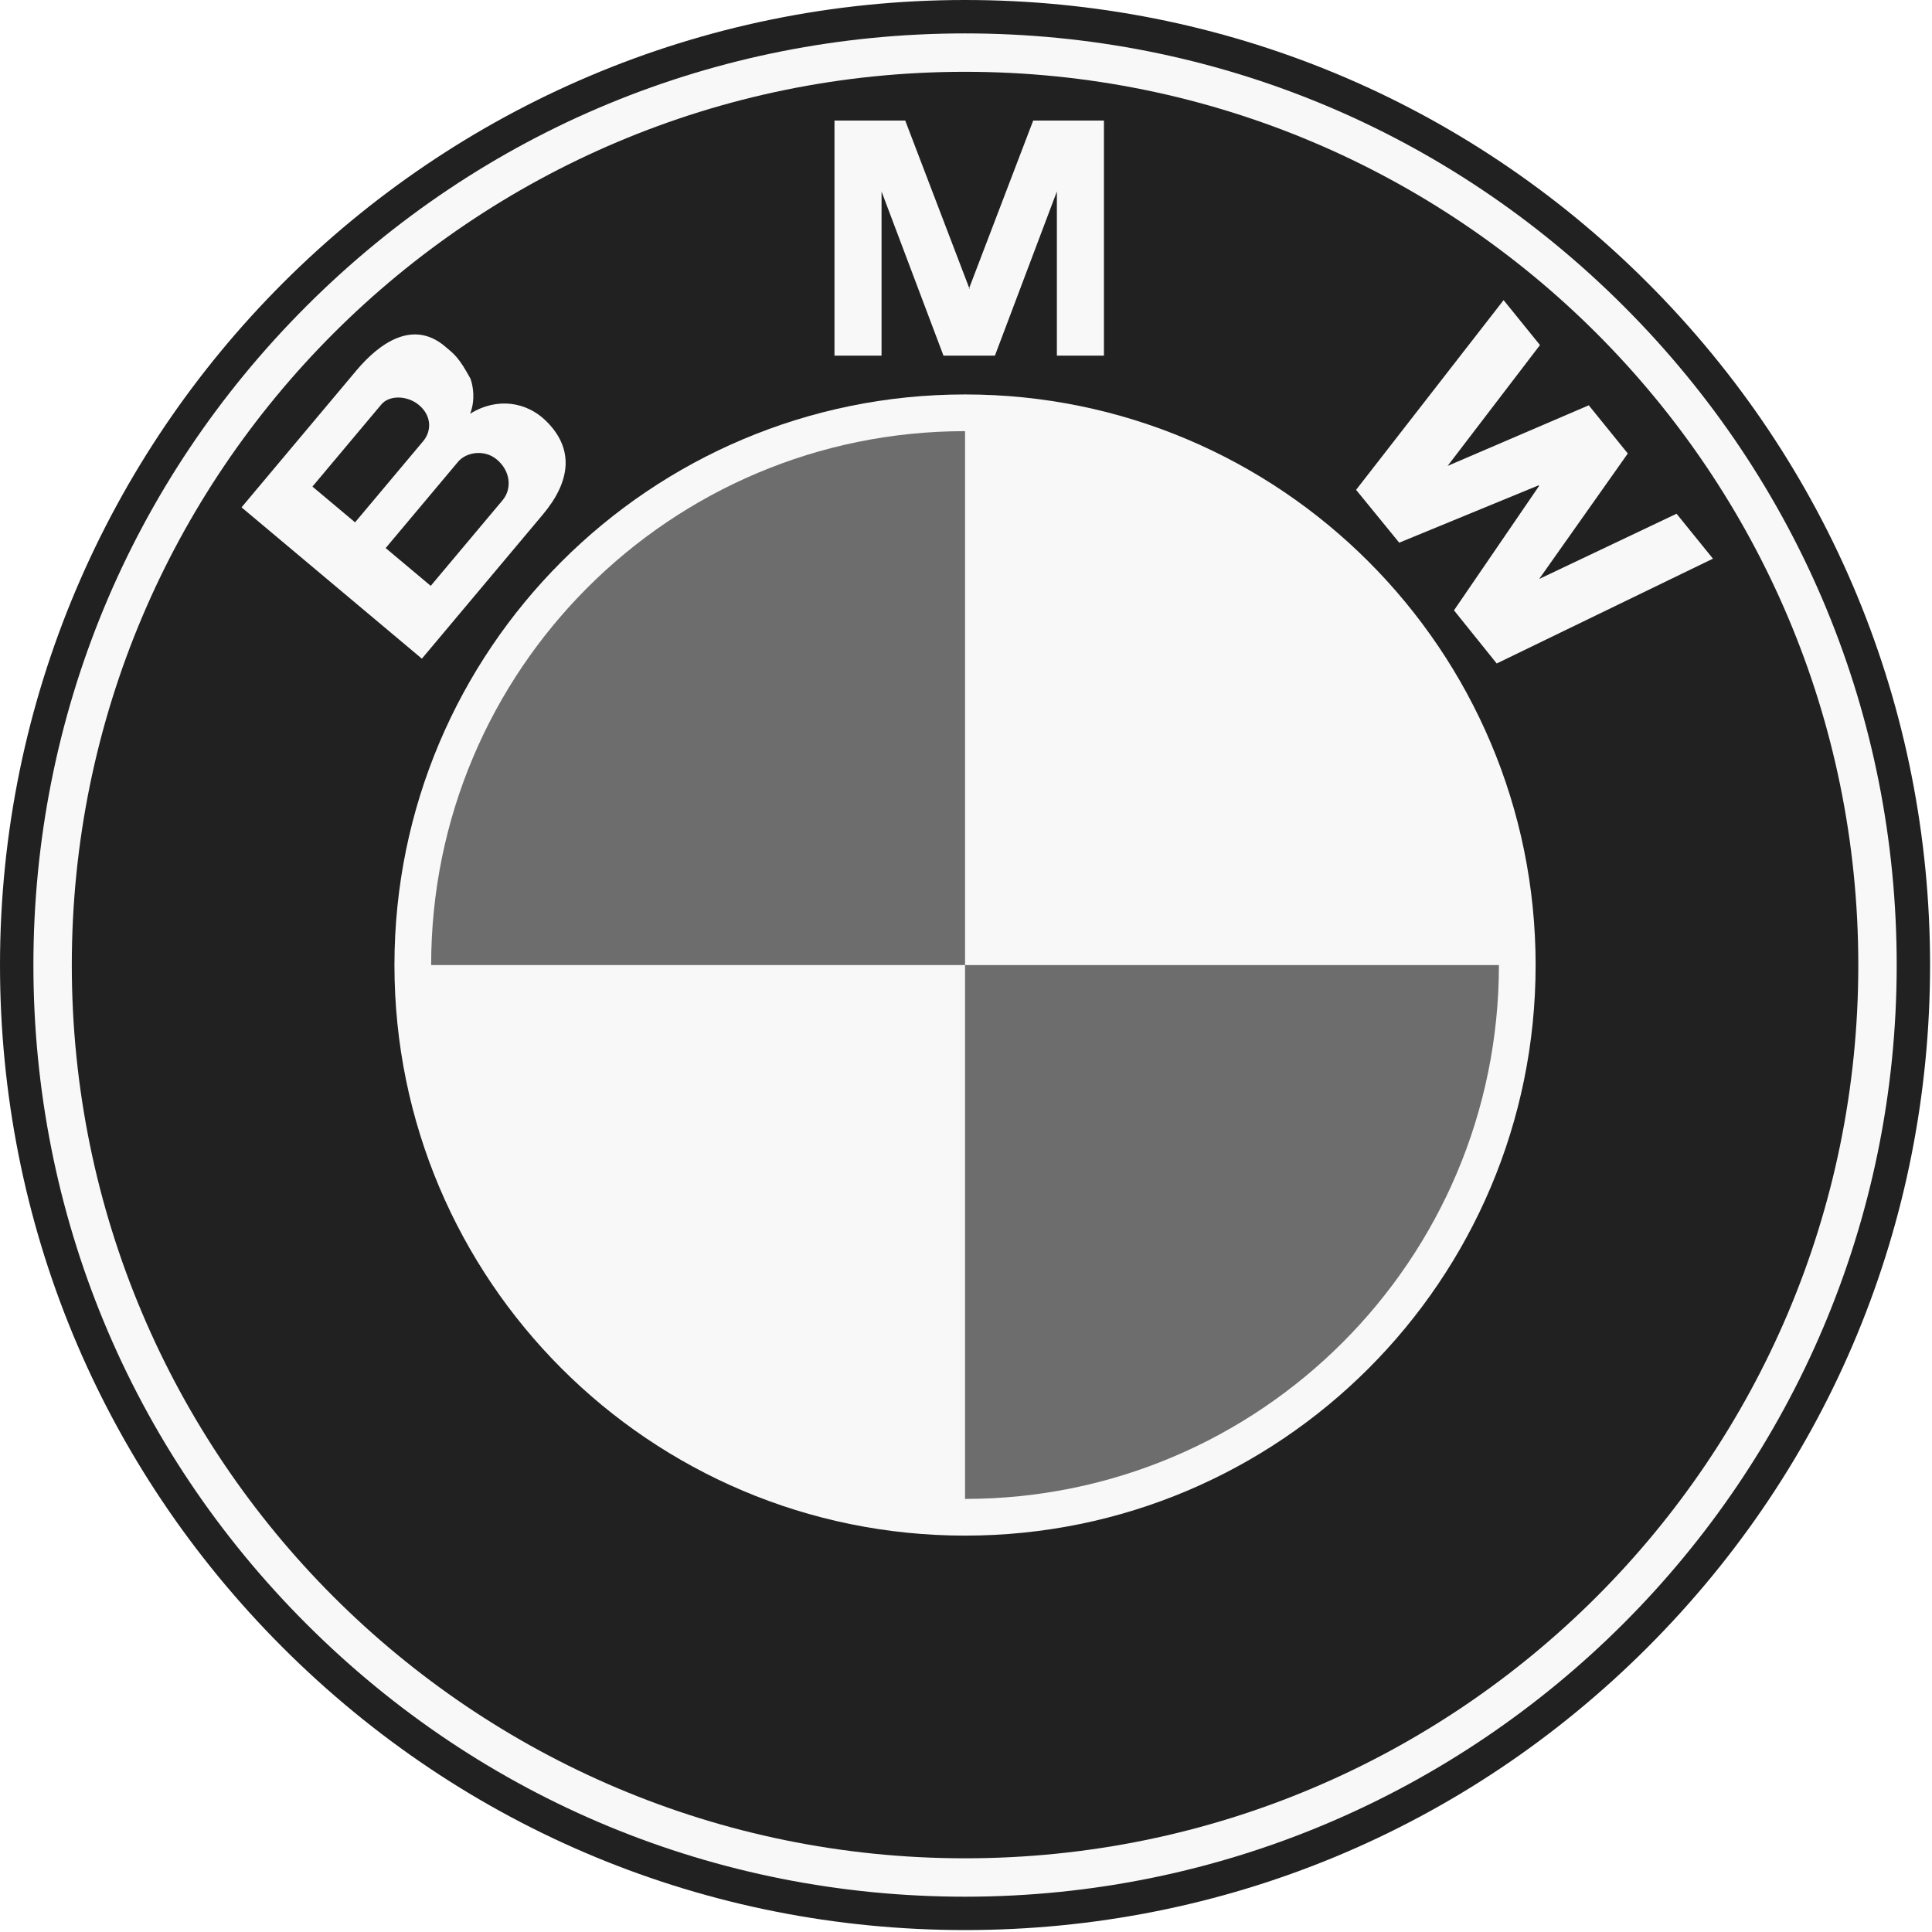
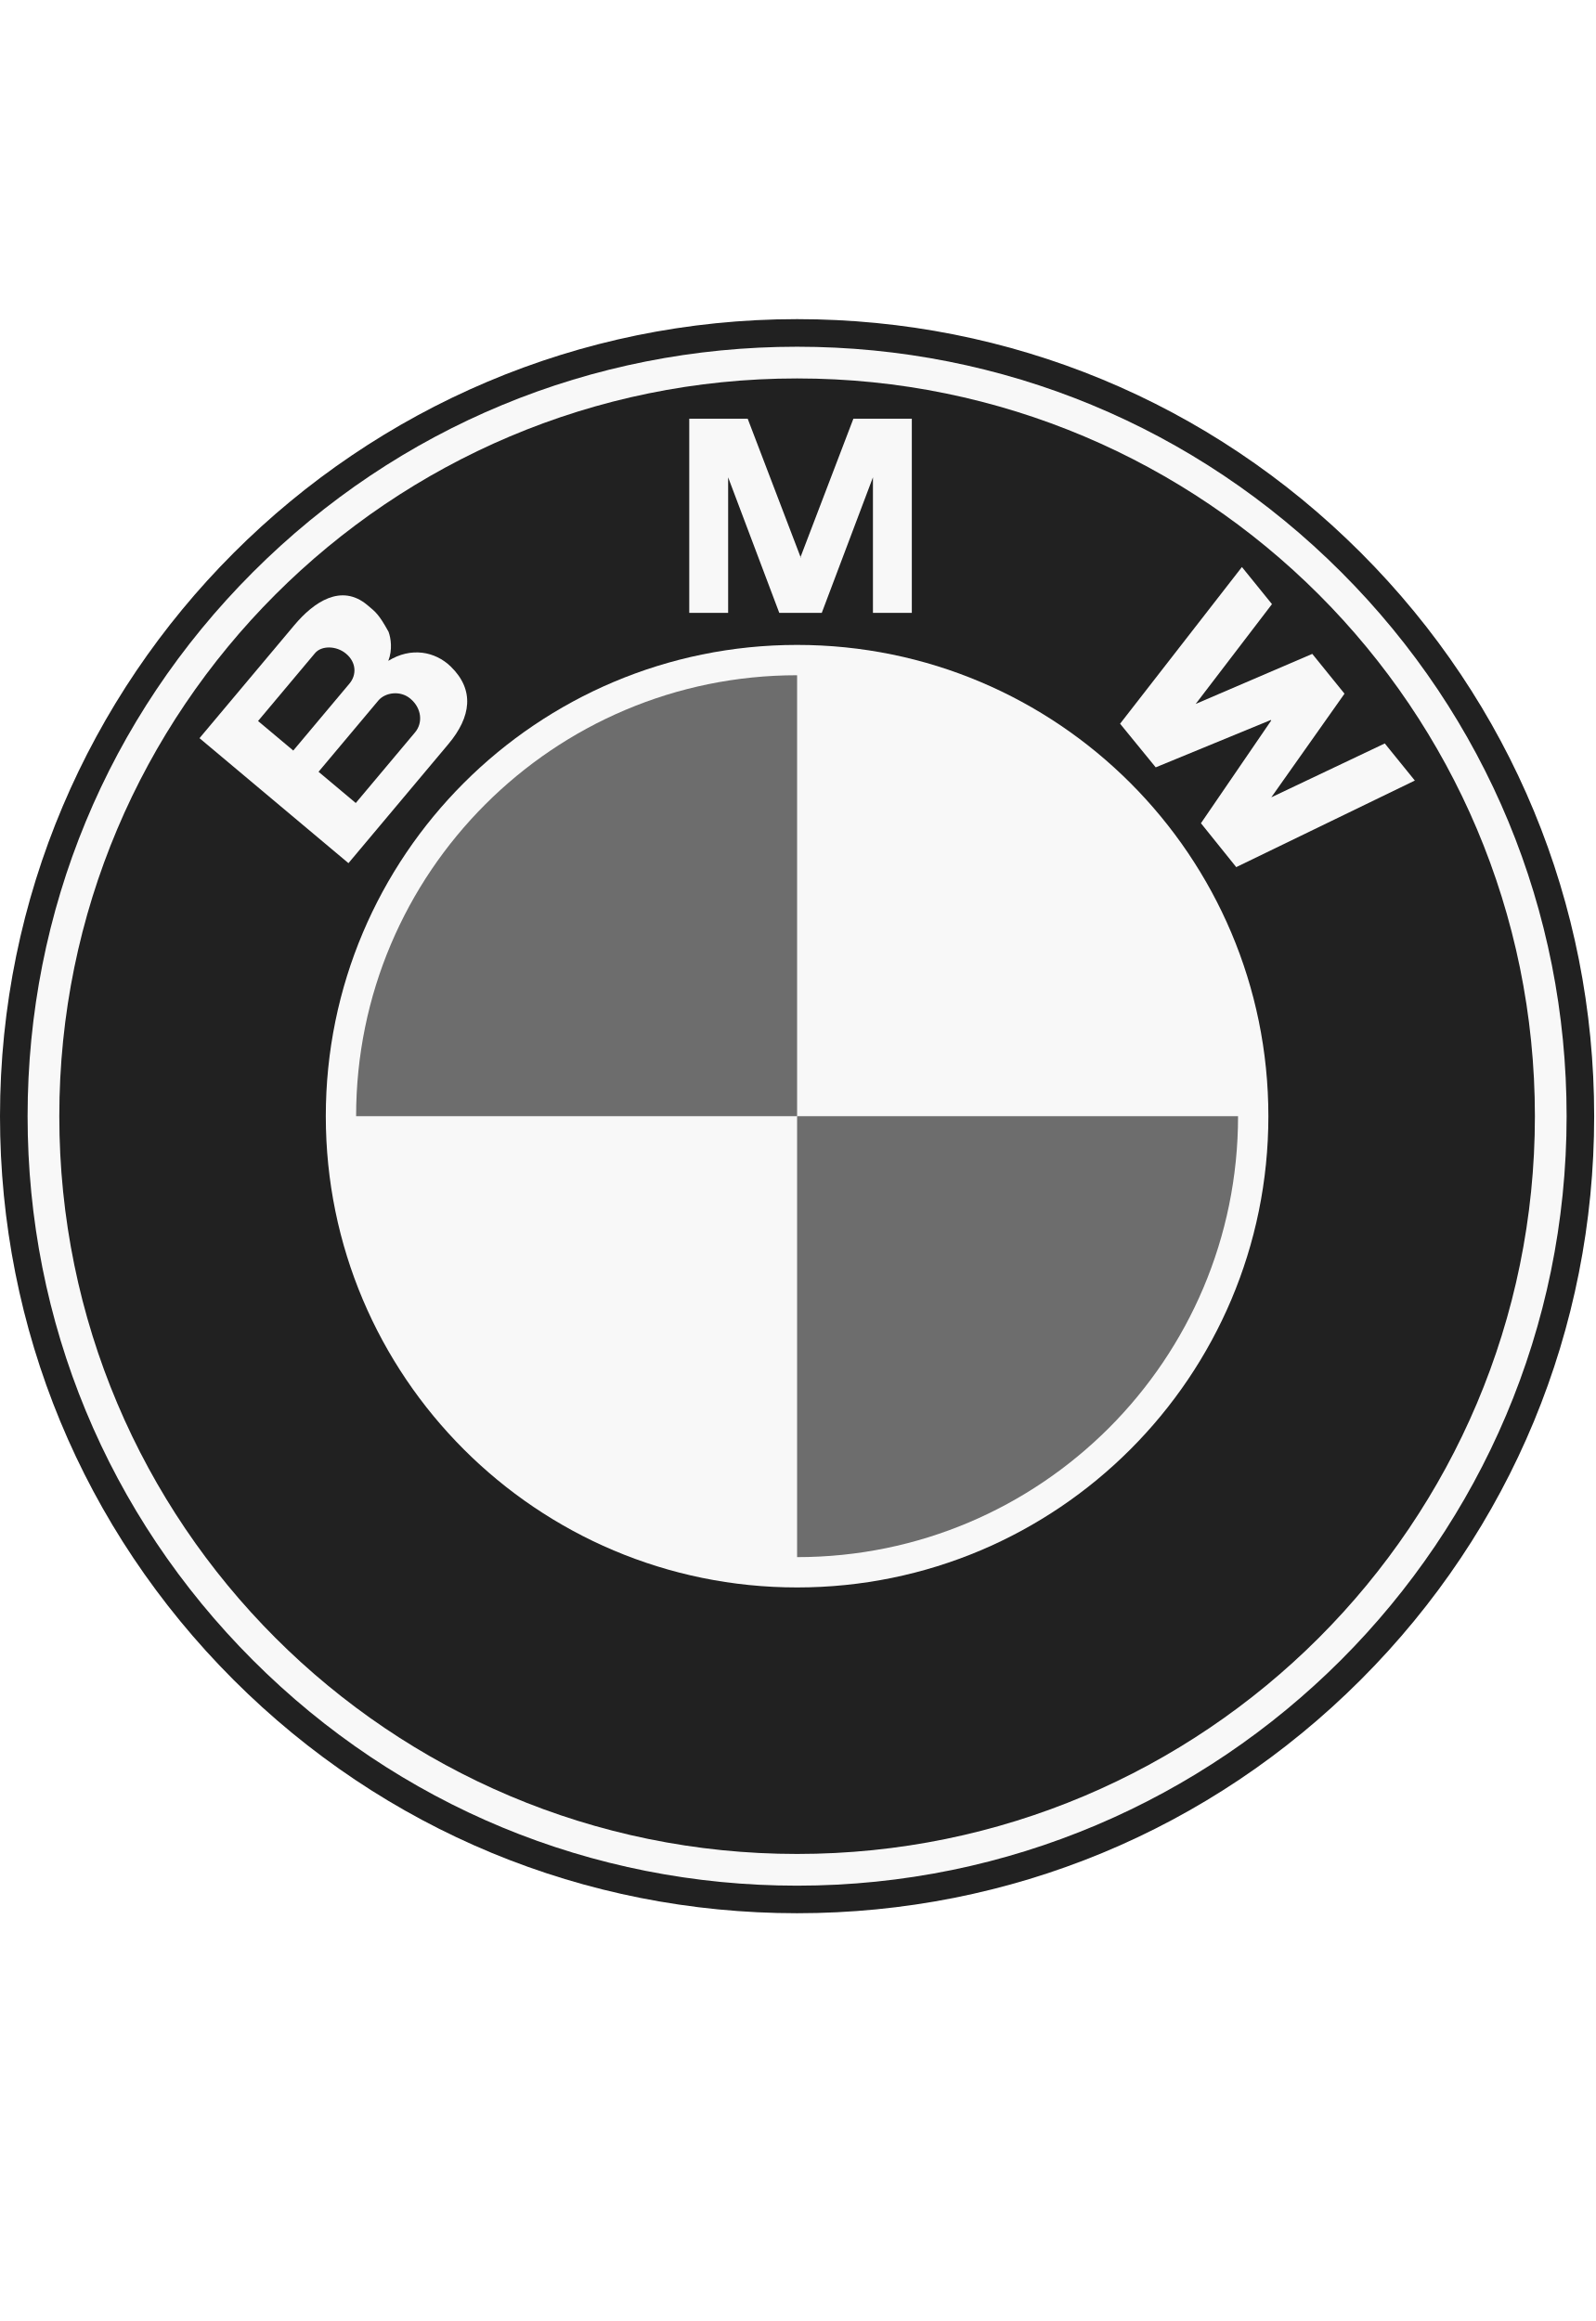
- <svg xmlns="http://www.w3.org/2000/svg" width="55px" height="55px" viewBox="0 0 55 55" version="1.1">
+ <svg xmlns="http://www.w3.org/2000/svg" width="55px" height="80px" viewBox="0 0 55 80" version="1.1">
  <defs />
-   <g id="Page-1" stroke="none" stroke-width="1" fill="none" fill-rule="evenodd">
-     <g id="Home_L_statement_v3_Proxima-Nova" transform="translate(-998, -2108)">
-       <g id="BMW-logo" transform="translate(998, 2097)">
-         <g>
-           <g id="Group-29-Copy" transform="translate(0, 11)">
-             <path d="M27.473,54.945 C34.811,54.945 41.71,52.088 46.899,46.899 C52.088,41.71 54.945,34.811 54.945,27.473 C54.945,20.135 52.088,13.236 46.899,8.047 C41.71,2.858 34.811,0 27.473,0 C12.324,0 5.51102203e-05,12.324 5.51102203e-05,27.473 C5.51102203e-05,34.811 2.858,41.71 8.047,46.899 C13.236,52.088 20.134,54.945 27.473,54.945" id="Fill-1" fill="#212121" />
-             <path d="M0.951,27.473 C0.951,20.388 3.709,13.728 8.719,8.719 C13.728,3.709 20.388,0.951 27.473,0.951 C34.557,0.951 41.217,3.709 46.226,8.719 C51.236,13.728 53.995,20.388 53.995,27.473 C53.995,42.097 42.097,53.995 27.473,53.995 C20.388,53.995 13.728,51.236 8.719,46.226 C3.709,41.217 0.951,34.557 0.951,27.473" id="Fill-3" fill="#F8F8F8" />
-             <path d="M27.473,2.044 C13.429,2.044 2.044,13.429 2.044,27.473 C2.044,41.516 13.429,52.902 27.473,52.902 C41.516,52.902 52.902,41.516 52.902,27.473 C52.902,13.429 41.516,2.044 27.473,2.044" id="Fill-5" fill="#212121" />
-             <path d="M27.473,43.716 C18.502,43.716 11.229,36.443 11.229,27.473 C11.229,18.502 18.502,11.229 27.473,11.229 C36.443,11.229 43.716,18.502 43.716,27.473 C43.716,36.443 36.443,43.716 27.473,43.716" id="Fill-7" fill="#F8F8F8" />
-             <path d="M12.274,27.473 L27.473,27.473 L27.473,12.274 C19.079,12.274 12.274,19.079 12.274,27.473" id="Fill-9" fill="#212121" opacity="0.645" />
-             <path d="M27.473,27.473 L27.473,42.671 C35.866,42.671 42.671,35.866 42.671,27.473 L27.473,27.473 Z" id="Fill-11" fill="#212121" opacity="0.645" />
-             <path d="M15.536,11.975 C14.997,11.451 14.165,11.294 13.384,11.778 C13.533,11.391 13.472,10.997 13.393,10.779 C13.056,10.165 12.939,10.088 12.661,9.855 C11.763,9.102 10.818,9.745 10.142,10.551 L6.876,14.443 L12.01,18.751 L15.454,14.647 C16.241,13.709 16.363,12.779 15.536,11.975" id="Fill-13" fill="#F8F8F8" />
-             <polygon id="Fill-15" fill="#F8F8F8" points="28.323 10.125 30.087 5.452 30.087 10.125 31.427 10.125 31.427 3.432 29.413 3.432 27.582 8.224 27.601 8.224 25.77 3.432 23.756 3.432 23.756 10.125 25.096 10.125 25.096 5.452 26.859 10.125" />
-             <polygon id="Fill-17" fill="#F8F8F8" points="46.34 12.91 43.817 16.482 47.728 14.625 48.764 15.904 42.608 18.888 41.392 17.375 43.814 13.834 43.799 13.817 39.833 15.449 38.605 13.945 42.804 8.544 43.84 9.823 41.211 13.263 45.229 11.538" />
-             <path d="M10.856,11.514 C11.083,11.243 11.597,11.254 11.927,11.531 C12.29,11.836 12.291,12.268 12.047,12.559 L10.108,14.87 L8.894,13.852 L10.856,11.514 Z" id="Fill-19" fill="#212121" />
-             <path d="M14.307,14.241 L12.262,16.678 L10.979,15.602 L13.041,13.145 C13.274,12.868 13.793,12.787 14.143,13.081 C14.539,13.413 14.578,13.917 14.307,14.241" id="Fill-21" fill="#212121" />
-           </g>
-           <rect id="Rectangle-Copy-9" fill="#D8D8D8" opacity="0" x="0" y="0" width="55" height="80" />
+   <g id="Symbols" stroke="none" stroke-width="1" fill="none" fill-rule="evenodd">
+     <g id="BMW-logo">
+       <g>
+         <g id="Group-29-Copy" transform="translate(0, 11)">
+           <path d="M27.473,54.945 C34.811,54.945 41.71,52.088 46.899,46.899 C52.088,41.71 54.945,34.811 54.945,27.473 C54.945,20.135 52.088,13.236 46.899,8.047 C41.71,2.858 34.811,0 27.473,0 C12.324,0 5.51102203e-05,12.324 5.51102203e-05,27.473 C5.51102203e-05,34.811 2.858,41.71 8.047,46.899 C13.236,52.088 20.134,54.945 27.473,54.945" id="Fill-1" fill="#212121" />
+           <path d="M0.951,27.473 C0.951,20.388 3.709,13.728 8.719,8.719 C13.728,3.709 20.388,0.951 27.473,0.951 C34.557,0.951 41.217,3.709 46.226,8.719 C51.236,13.728 53.995,20.388 53.995,27.473 C53.995,42.097 42.097,53.995 27.473,53.995 C20.388,53.995 13.728,51.236 8.719,46.226 C3.709,41.217 0.951,34.557 0.951,27.473" id="Fill-3" fill="#F8F8F8" />
+           <path d="M27.473,2.044 C13.429,2.044 2.044,13.429 2.044,27.473 C2.044,41.516 13.429,52.902 27.473,52.902 C41.516,52.902 52.902,41.516 52.902,27.473 C52.902,13.429 41.516,2.044 27.473,2.044" id="Fill-5" fill="#212121" />
+           <path d="M27.473,43.716 C18.502,43.716 11.229,36.443 11.229,27.473 C11.229,18.502 18.502,11.229 27.473,11.229 C36.443,11.229 43.716,18.502 43.716,27.473 C43.716,36.443 36.443,43.716 27.473,43.716" id="Fill-7" fill="#F8F8F8" />
+           <path d="M12.274,27.473 L27.473,27.473 L27.473,12.274 C19.079,12.274 12.274,19.079 12.274,27.473" id="Fill-9" fill="#212121" opacity="0.645" />
+           <path d="M27.473,27.473 L27.473,42.671 C35.866,42.671 42.671,35.866 42.671,27.473 L27.473,27.473 Z" id="Fill-11" fill="#212121" opacity="0.645" />
+           <path d="M15.536,11.975 C14.997,11.451 14.165,11.294 13.384,11.778 C13.533,11.391 13.472,10.997 13.393,10.779 C13.056,10.165 12.939,10.088 12.661,9.855 C11.763,9.102 10.818,9.745 10.142,10.551 L6.876,14.443 L12.01,18.751 L15.454,14.647 C16.241,13.709 16.363,12.779 15.536,11.975" id="Fill-13" fill="#F8F8F8" />
+           <polygon id="Fill-15" fill="#F8F8F8" points="28.323 10.125 30.087 5.452 30.087 10.125 31.427 10.125 31.427 3.432 29.413 3.432 27.582 8.224 27.601 8.224 25.77 3.432 23.756 3.432 23.756 10.125 25.096 10.125 25.096 5.452 26.859 10.125" />
+           <polygon id="Fill-17" fill="#F8F8F8" points="46.34 12.91 43.817 16.482 47.728 14.625 48.764 15.904 42.608 18.888 41.392 17.375 43.814 13.834 43.799 13.817 39.833 15.449 38.605 13.945 42.804 8.544 43.84 9.823 41.211 13.263 45.229 11.538" />
+           <path d="M10.856,11.514 C11.083,11.243 11.597,11.254 11.927,11.531 C12.29,11.836 12.291,12.268 12.047,12.559 L10.108,14.87 L8.894,13.852 L10.856,11.514 Z" id="Fill-19" fill="#212121" />
+           <path d="M14.307,14.241 L12.262,16.678 L10.979,15.602 L13.041,13.145 C13.274,12.868 13.793,12.787 14.143,13.081 C14.539,13.413 14.578,13.917 14.307,14.241" id="Fill-21" fill="#212121" />
        </g>
+         <rect id="Rectangle-Copy-9" fill="#D8D8D8" opacity="0" x="0" y="0" width="55" height="80" />
      </g>
    </g>
  </g>
</svg>
